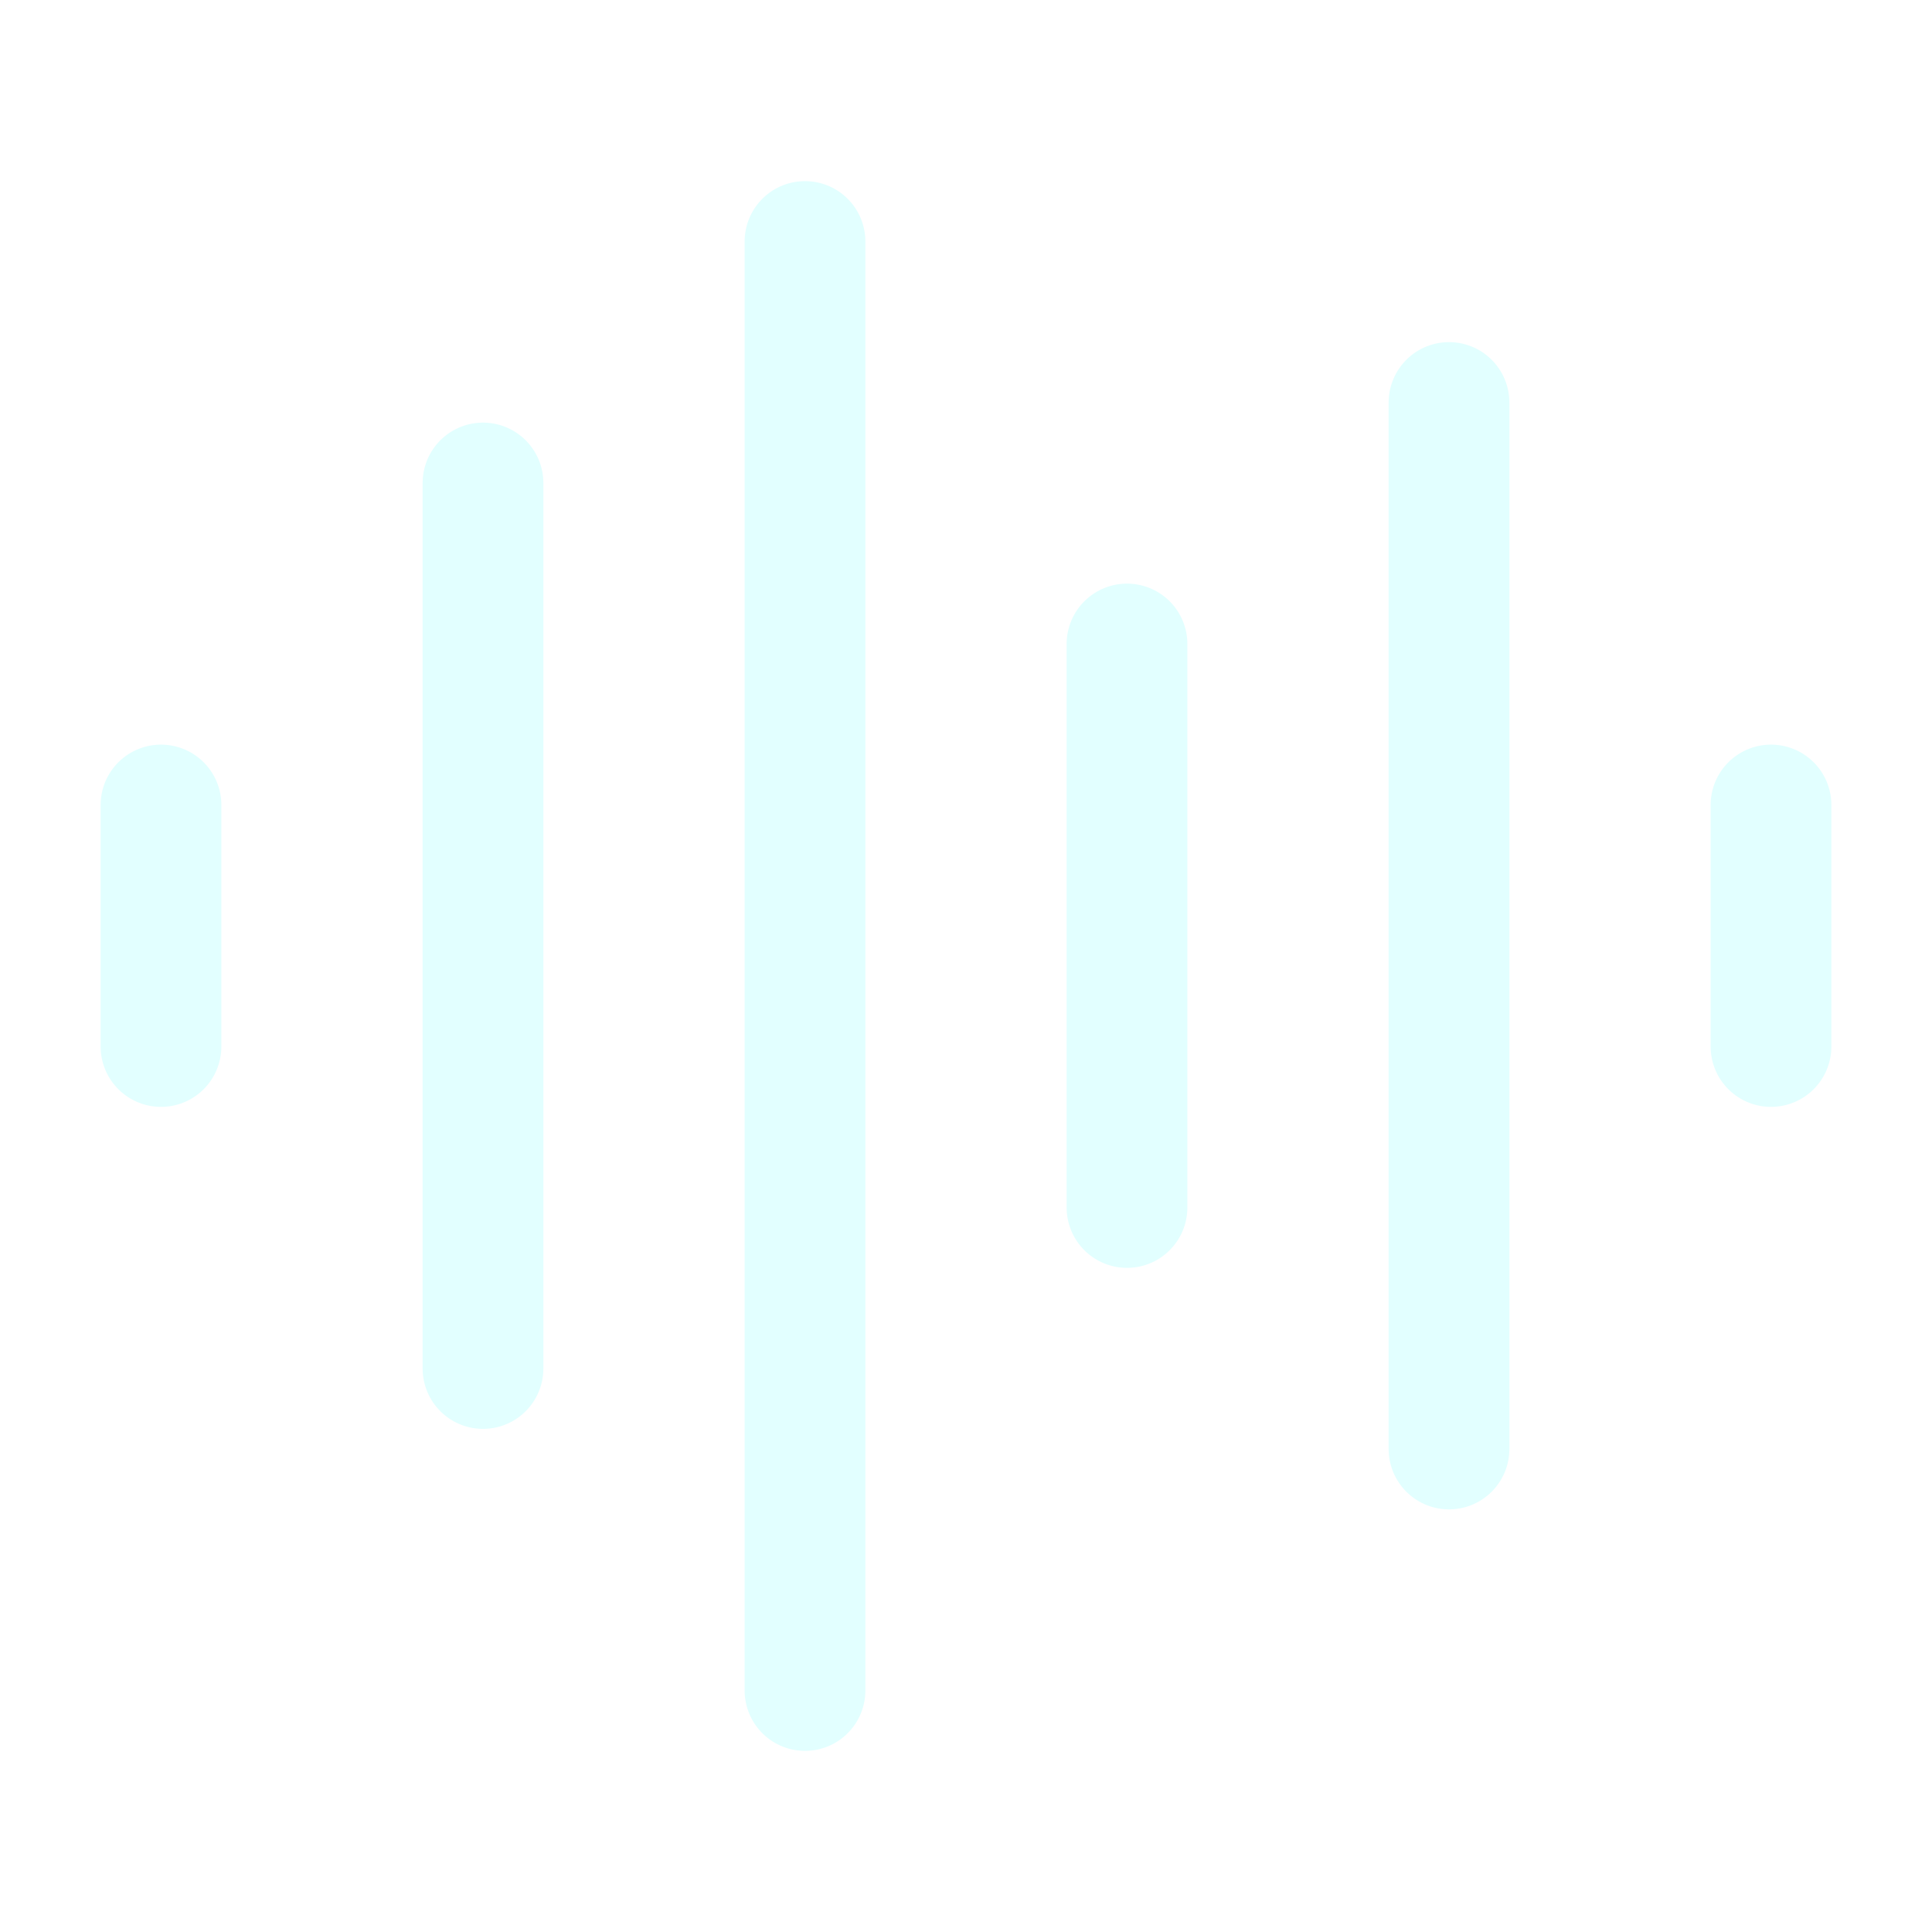
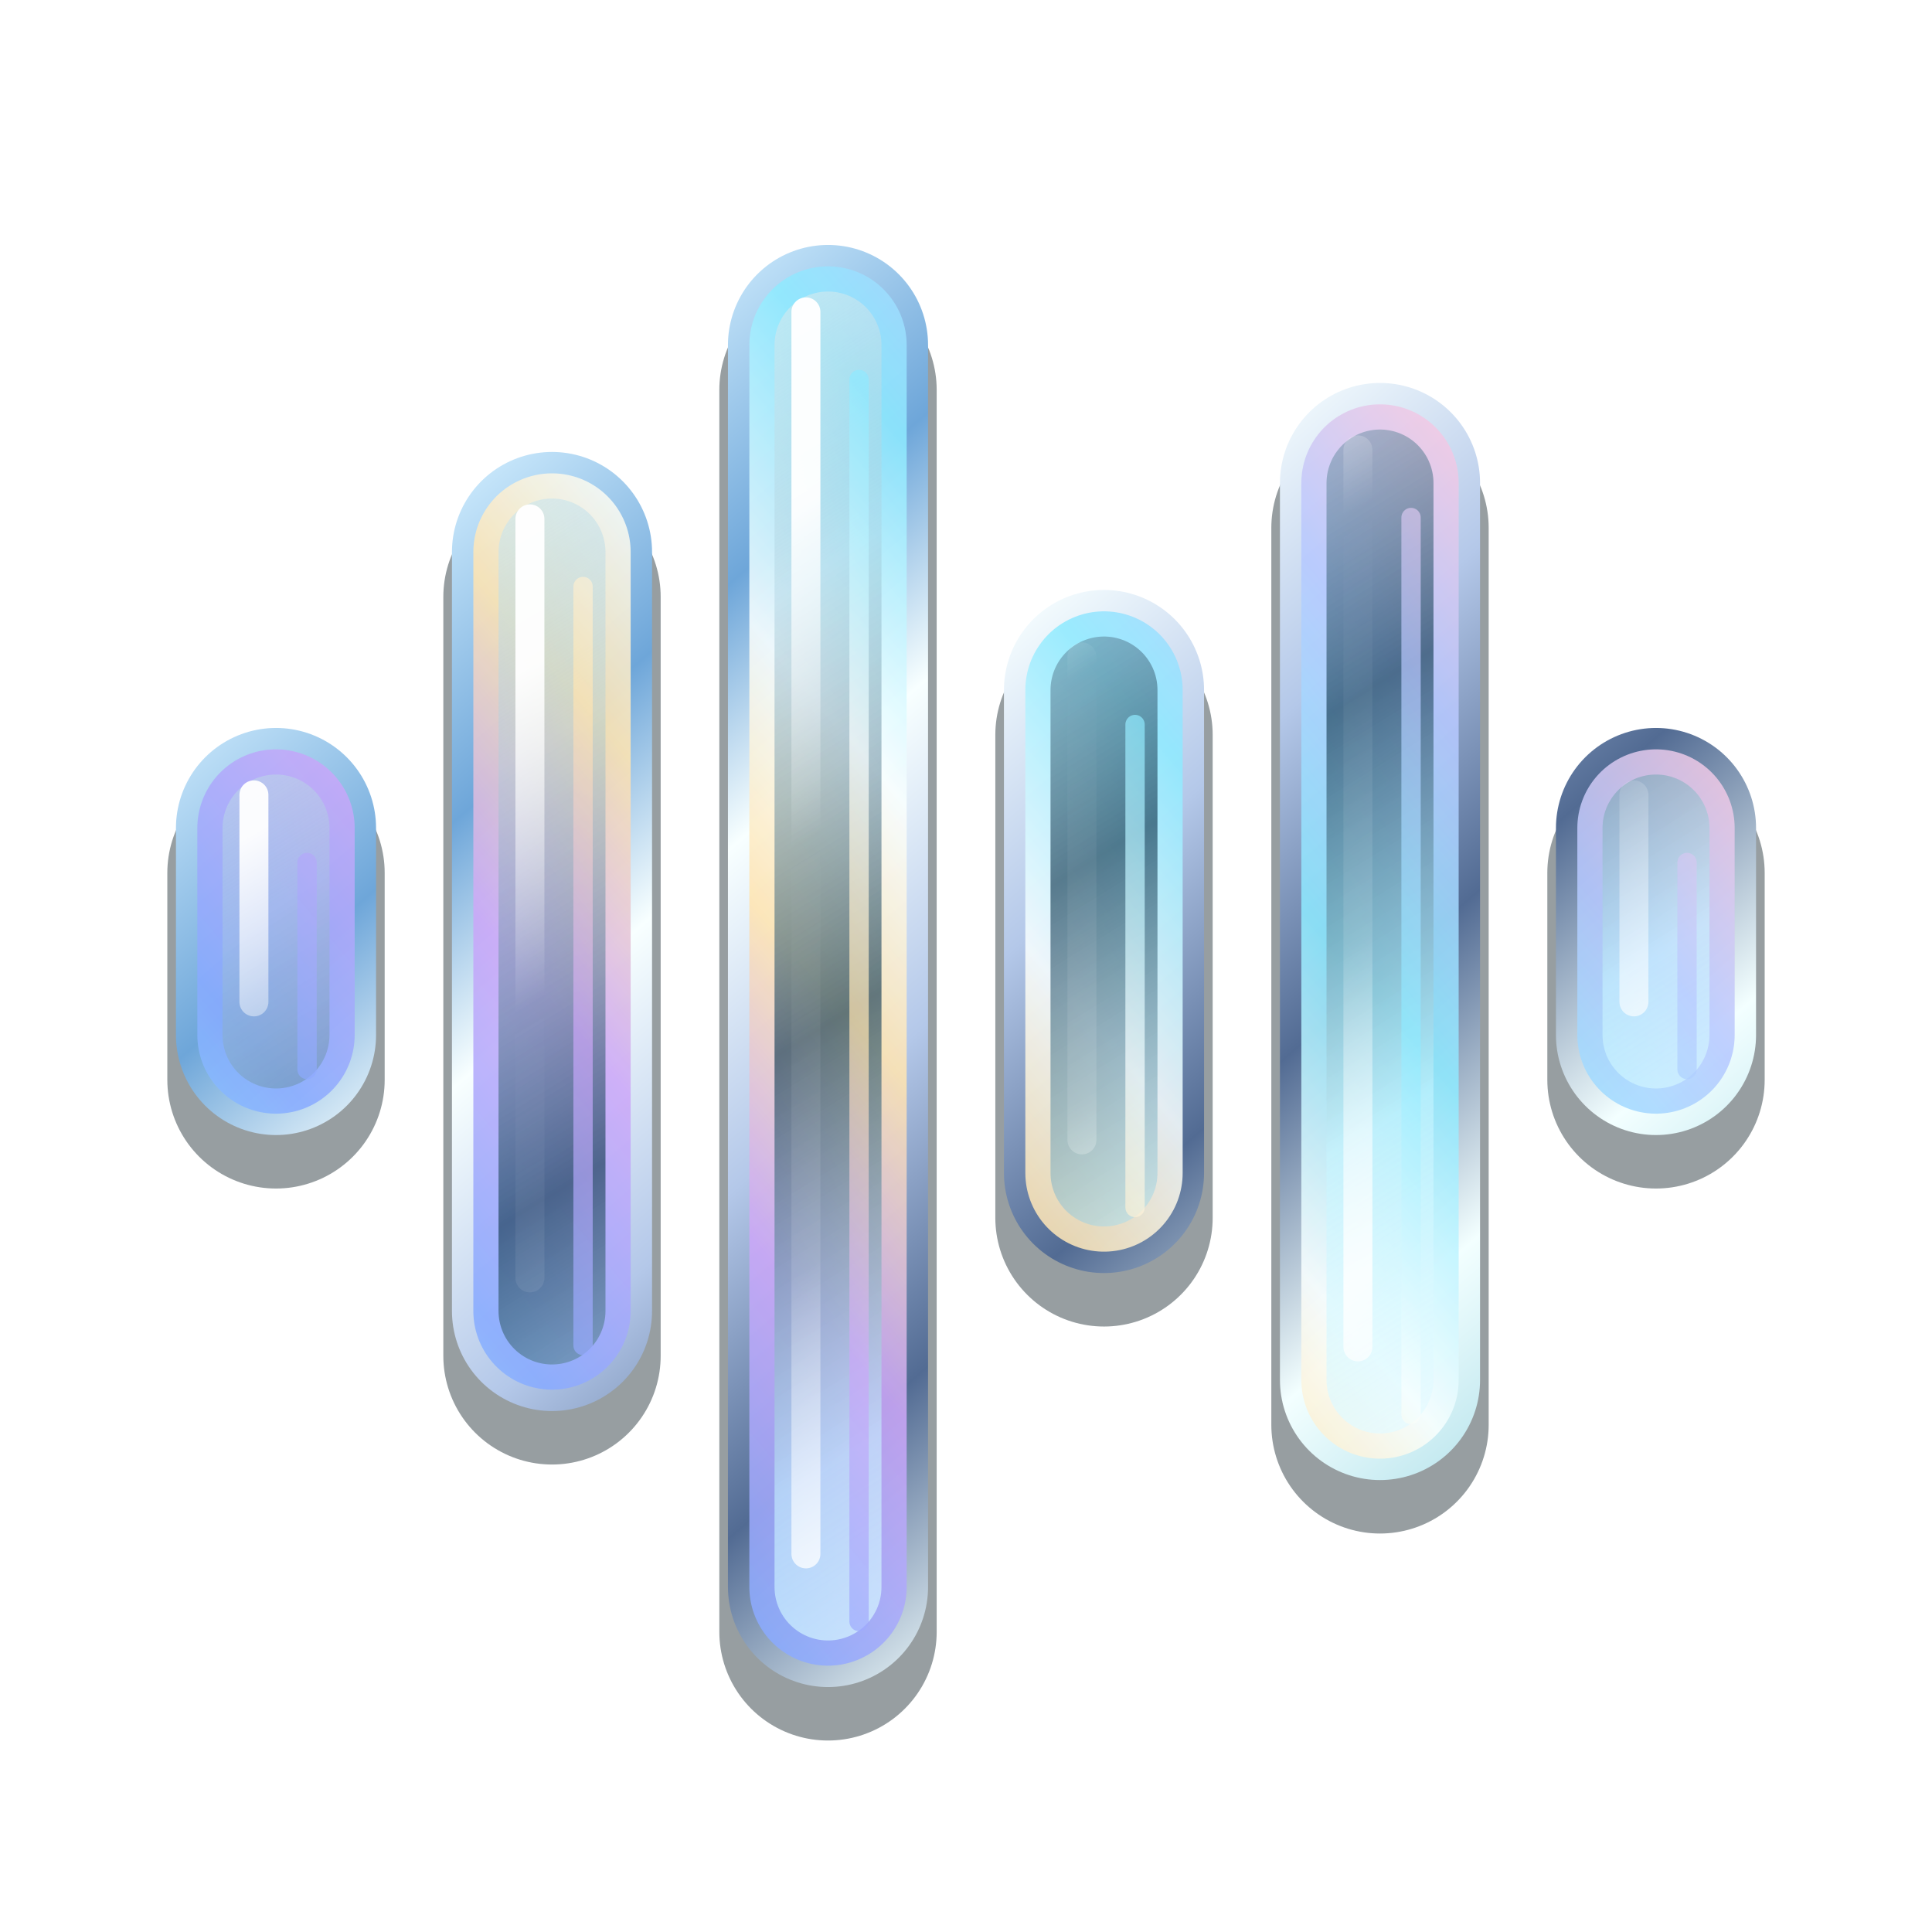
- <svg xmlns="http://www.w3.org/2000/svg" class="lucide lucide-audio-lines" width="24" height="24" viewBox="0 0 24 24" fill="none" stroke="#e2ffff" stroke-width="1.5" stroke-linecap="round" stroke-linejoin="round">
-   <path d="M2 10v3" />
-   <path d="M6 6v11" />
-   <path d="M10 3v18" />
-   <path d="M14 8v7" />
-   <path d="M18 5v13" />
-   <path d="M22 10v3" />
+ <svg xmlns="http://www.w3.org/2000/svg" xmlns:xlink="http://www.w3.org/1999/xlink" width="128" height="128" viewBox="-2 -2 28 28" fill="none" stroke-linecap="round" stroke-linejoin="round" data-material="liquid-prism">
+   <defs>
+     <g id="prism-shape">
+       <path d="M2 10v3" />
+       <path d="M6 6v11" />
+       <path d="M10 3v18" />
+       <path d="M14 8v7" />
+       <path d="M18 5v13" />
+       <path d="M22 10v3" />
+     </g>
+     <linearGradient id="prism-rim" x1="2" y1="1" x2="21" y2="23" gradientUnits="userSpaceOnUse">
+       <stop stop-color="#ffffff" />
+       <stop offset=".15" stop-color="#d3efff" />
+       <stop offset=".29" stop-color="#6ea6d9" />
+       <stop offset=".39" stop-color="#f8ffff" />
+       <stop offset=".52" stop-color="#b4c8e9" />
+       <stop offset=".65" stop-color="#526b93" />
+       <stop offset=".78" stop-color="#f3ffff" />
+       <stop offset=".9" stop-color="#a8dce7" />
+       <stop offset="1" stop-color="#ffffff" />
+     </linearGradient>
+     <linearGradient id="prism-spectrum" x1="2" y1="20" x2="22" y2="3" gradientUnits="userSpaceOnUse">
+       <stop stop-color="#83edff" />
+       <stop offset=".16" stop-color="#88aaff" />
+       <stop offset=".3" stop-color="#cca7f8" />
+       <stop offset=".42" stop-color="#ffe4b0" />
+       <stop offset=".52" stop-color="#f9ffff" />
+       <stop offset=".65" stop-color="#8eeaff" />
+       <stop offset=".78" stop-color="#b7c8ff" />
+       <stop offset=".9" stop-color="#ffc9de" />
+       <stop offset="1" stop-color="#fff2cb" />
+     </linearGradient>
+     <linearGradient id="prism-core" x1="5" y1="2" x2="18" y2="23" gradientUnits="userSpaceOnUse">
+       <stop stop-color="#efffff" stop-opacity=".9" />
+       <stop offset=".25" stop-color="#a8cddc" stop-opacity=".38" />
+       <stop offset=".48" stop-color="#163d55" stop-opacity=".66" />
+       <stop offset=".7" stop-color="#c7f5ff" stop-opacity=".58" />
+       <stop offset="1" stop-color="#ffffff" stop-opacity=".92" />
+     </linearGradient>
+     <linearGradient id="prism-glint" x1="4" y1="2" x2="16" y2="22" gradientUnits="userSpaceOnUse">
+       <stop stop-color="#ffffff" />
+       <stop offset=".27" stop-color="#ffffff" stop-opacity=".95" />
+       <stop offset=".45" stop-color="#ffffff" stop-opacity="0" />
+       <stop offset=".68" stop-color="#ffffff" stop-opacity=".12" />
+       <stop offset=".86" stop-color="#ffffff" stop-opacity=".85" />
+       <stop offset="1" stop-color="#ffffff" stop-opacity=".3" />
+     </linearGradient>
+   </defs>
+   <use xlink:href="#prism-shape" stroke="#061820" stroke-width="3.15" opacity=".42" transform="translate(0 .65)" />
+   <use xlink:href="#prism-shape" stroke="url(#prism-rim)" stroke-width="2.9" />
+   <use xlink:href="#prism-shape" stroke="url(#prism-spectrum)" stroke-width="2.28" opacity=".86" />
+   <use xlink:href="#prism-shape" stroke="url(#prism-core)" stroke-width="1.55" />
+   <use xlink:href="#prism-shape" stroke="url(#prism-glint)" stroke-width=".42" transform="translate(-.32 -.48)" />
+   <use xlink:href="#prism-shape" stroke="url(#prism-spectrum)" stroke-width=".28" opacity=".7" transform="translate(.45 .5)" />
</svg>
